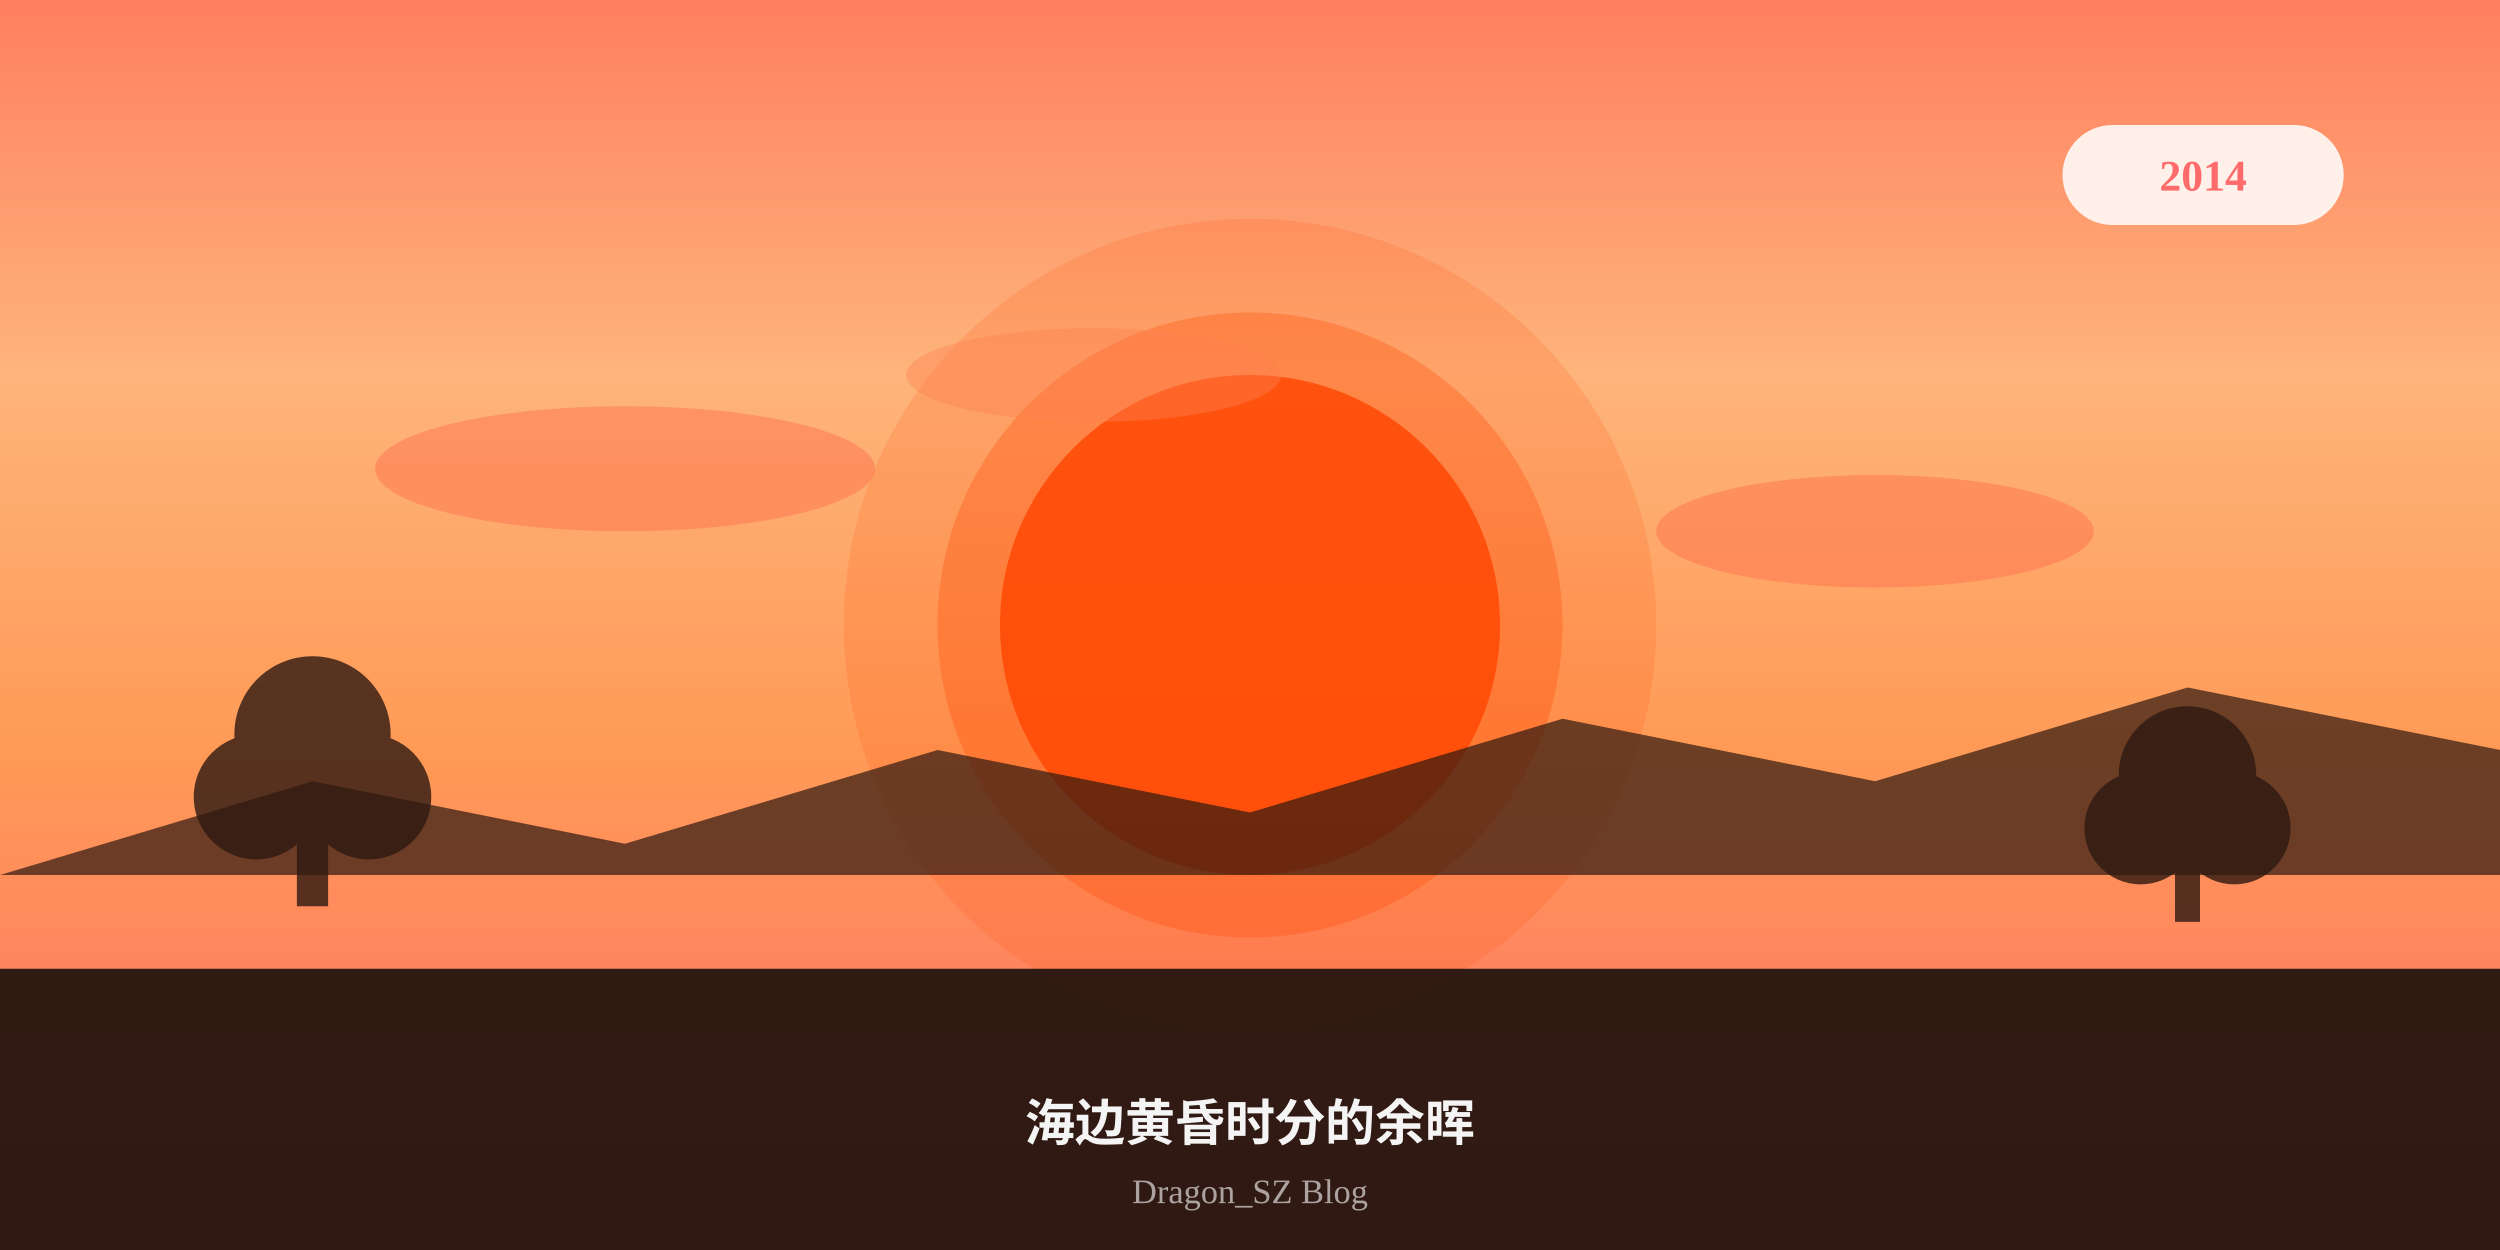
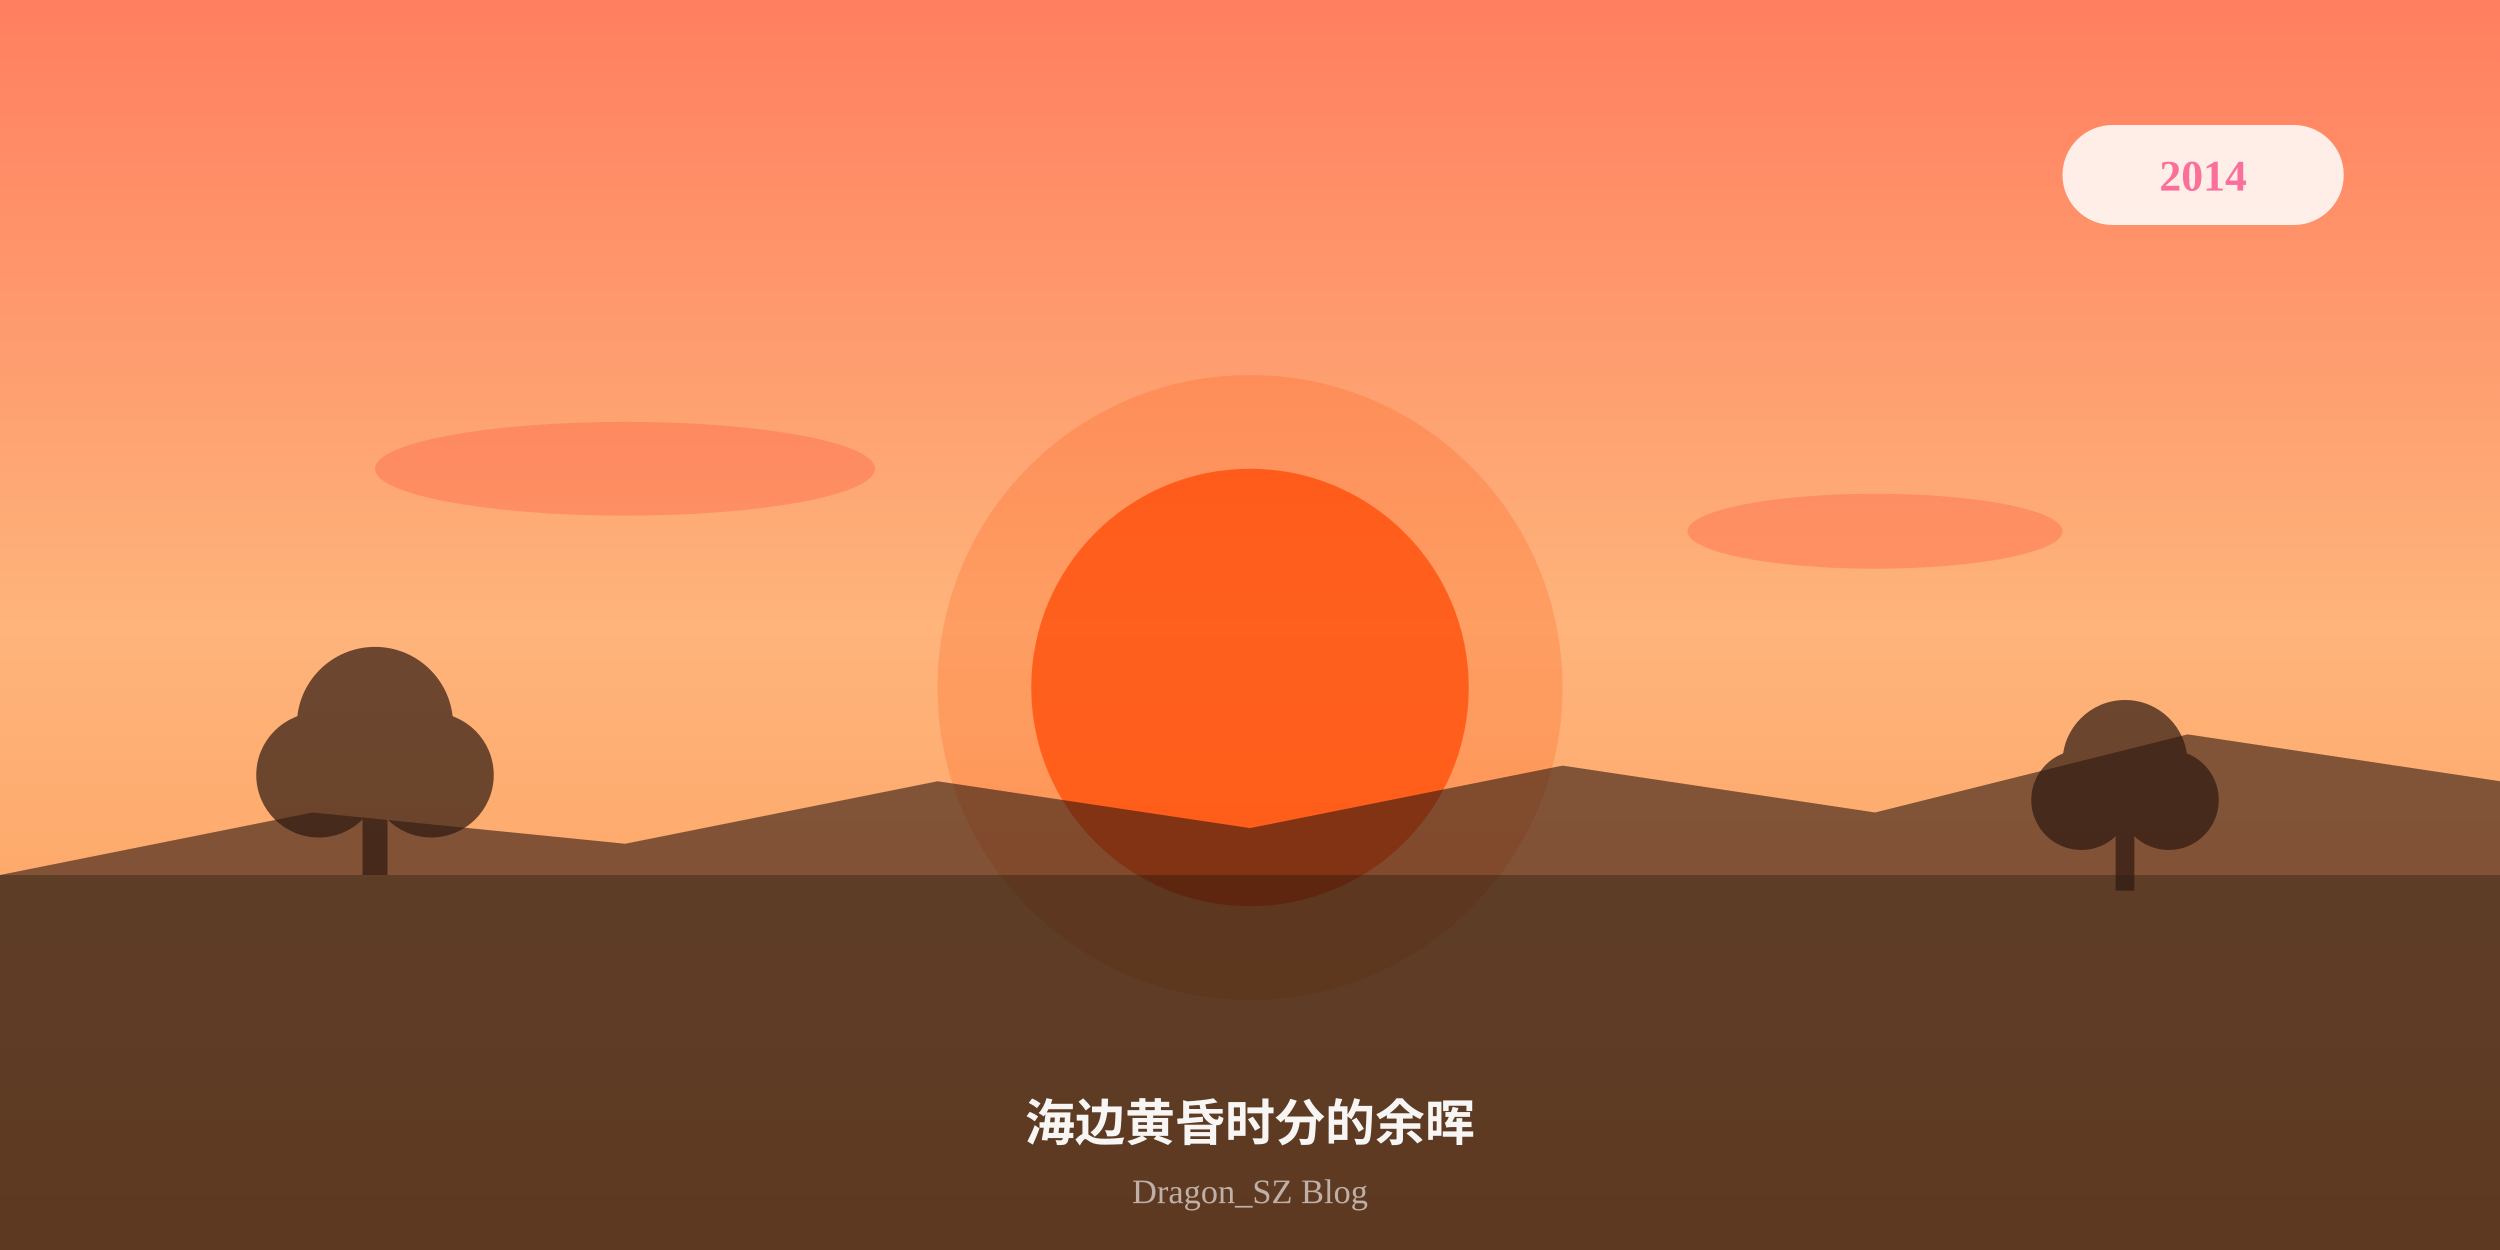
<svg xmlns="http://www.w3.org/2000/svg" viewBox="0 0 800 400" width="100%" height="100%">
  <defs>
-     <linearGradient id="sunsetSky" x1="0%" y1="0%" x2="0%" y2="100%">
+     <linearGradient id="bg" x1="0%" y1="0%" x2="0%" y2="100%">
      <stop offset="0%" style="stop-color:#ff7e5f;stop-opacity:1" />
-       <stop offset="30%" style="stop-color:#feb47b;stop-opacity:1" />
-       <stop offset="60%" style="stop-color:#ff9a56;stop-opacity:1" />
-       <stop offset="100%" style="stop-color:#ff6b6b;stop-opacity:1" />
+       <stop offset="50%" style="stop-color:#feb47b;stop-opacity:1" />
+       <stop offset="100%" style="stop-color:#ff9a56;stop-opacity:1" />
    </linearGradient>
  </defs>
-   <rect width="800" height="400" fill="url(#sunsetSky)" />
-   <circle cx="400" cy="200" r="80" fill="#ff4500" opacity="0.8" />
-   <circle cx="400" cy="200" r="100" fill="#ff4500" opacity="0.3" />
-   <circle cx="400" cy="200" r="130" fill="#ff4500" opacity="0.15" />
+   <rect width="800" height="400" fill="url(#bg)" />
+   <circle cx="400" cy="220" r="70" fill="#ff4500" opacity="0.7" />
+   <circle cx="400" cy="220" r="100" fill="#ff4500" opacity="0.2" />
  <g opacity="0.4">
-     <ellipse cx="200" cy="150" rx="80" ry="20" fill="#ff6347" />
-     <ellipse cx="600" cy="170" rx="70" ry="18" fill="#ff6347" />
-     <ellipse cx="350" cy="120" rx="60" ry="15" fill="#ff7f50" />
+     <ellipse cx="200" cy="150" rx="80" ry="15" fill="#ff6347" />
+     <ellipse cx="600" cy="170" rx="60" ry="12" fill="#ff6347" />
  </g>
-   <polygon points="0,280 100,250 200,270 300,240 400,260 500,230 600,250 700,220 800,240 800,280" fill="#2d1810" opacity="0.7" />
-   <g fill="#2d1810" opacity="0.8">
-     <g transform="translate(100, 250)">
-       <rect x="-5" y="0" width="10" height="40" />
-       <circle cx="0" cy="-15" r="25" />
-       <circle cx="-18" cy="5" r="20" />
-       <circle cx="18" cy="5" r="20" />
+   <polygon points="0,280 100,260 200,270 300,250 400,265 500,245 600,260 700,235 800,250 800,280" fill="#2d1810" opacity="0.6" />
+   <rect x="0" y="280" width="800" height="120" fill="#1a0f0a" opacity="0.7" />
+   <g fill="#2d1810" opacity="0.7">
+     <g transform="translate(120, 240)">
+       <rect x="-4" y="0" width="8" height="40" />
+       <circle cx="0" cy="-8" r="25" />
+       <circle cx="-18" cy="8" r="20" />
+       <circle cx="18" cy="8" r="20" />
    </g>
-     <g transform="translate(700, 260)">
-       <rect x="-4" y="0" width="8" height="35" />
-       <circle cx="0" cy="-12" r="22" />
-       <circle cx="-15" cy="5" r="18" />
-       <circle cx="15" cy="5" r="18" />
+     <g transform="translate(680, 250)">
+       <rect x="-3" y="0" width="6" height="35" />
+       <circle cx="0" cy="-6" r="20" />
+       <circle cx="-14" cy="6" r="16" />
+       <circle cx="14" cy="6" r="16" />
    </g>
  </g>
-   <rect x="0" y="310" width="800" height="90" fill="#1a0f0a" opacity="0.9" />
  <g transform="translate(660, 40)">
    <rect width="90" height="32" rx="16" fill="white" opacity="0.85" />
-     <text x="45" y="21" text-anchor="middle" font-size="14" font-weight="bold" fill="#ff6b6b">2014</text>
+     <text x="45" y="21" text-anchor="middle" font-size="14" font-weight="bold" fill="#fa709a">2014</text>
  </g>
  <text x="400" y="365" text-anchor="middle" font-size="16" font-weight="bold" fill="white" opacity="0.95">海边黄昏时分的余晖</text>
  <text x="400" y="385" text-anchor="middle" font-size="11" fill="white" opacity="0.6">Dragon_SZ Blog</text>
</svg>
